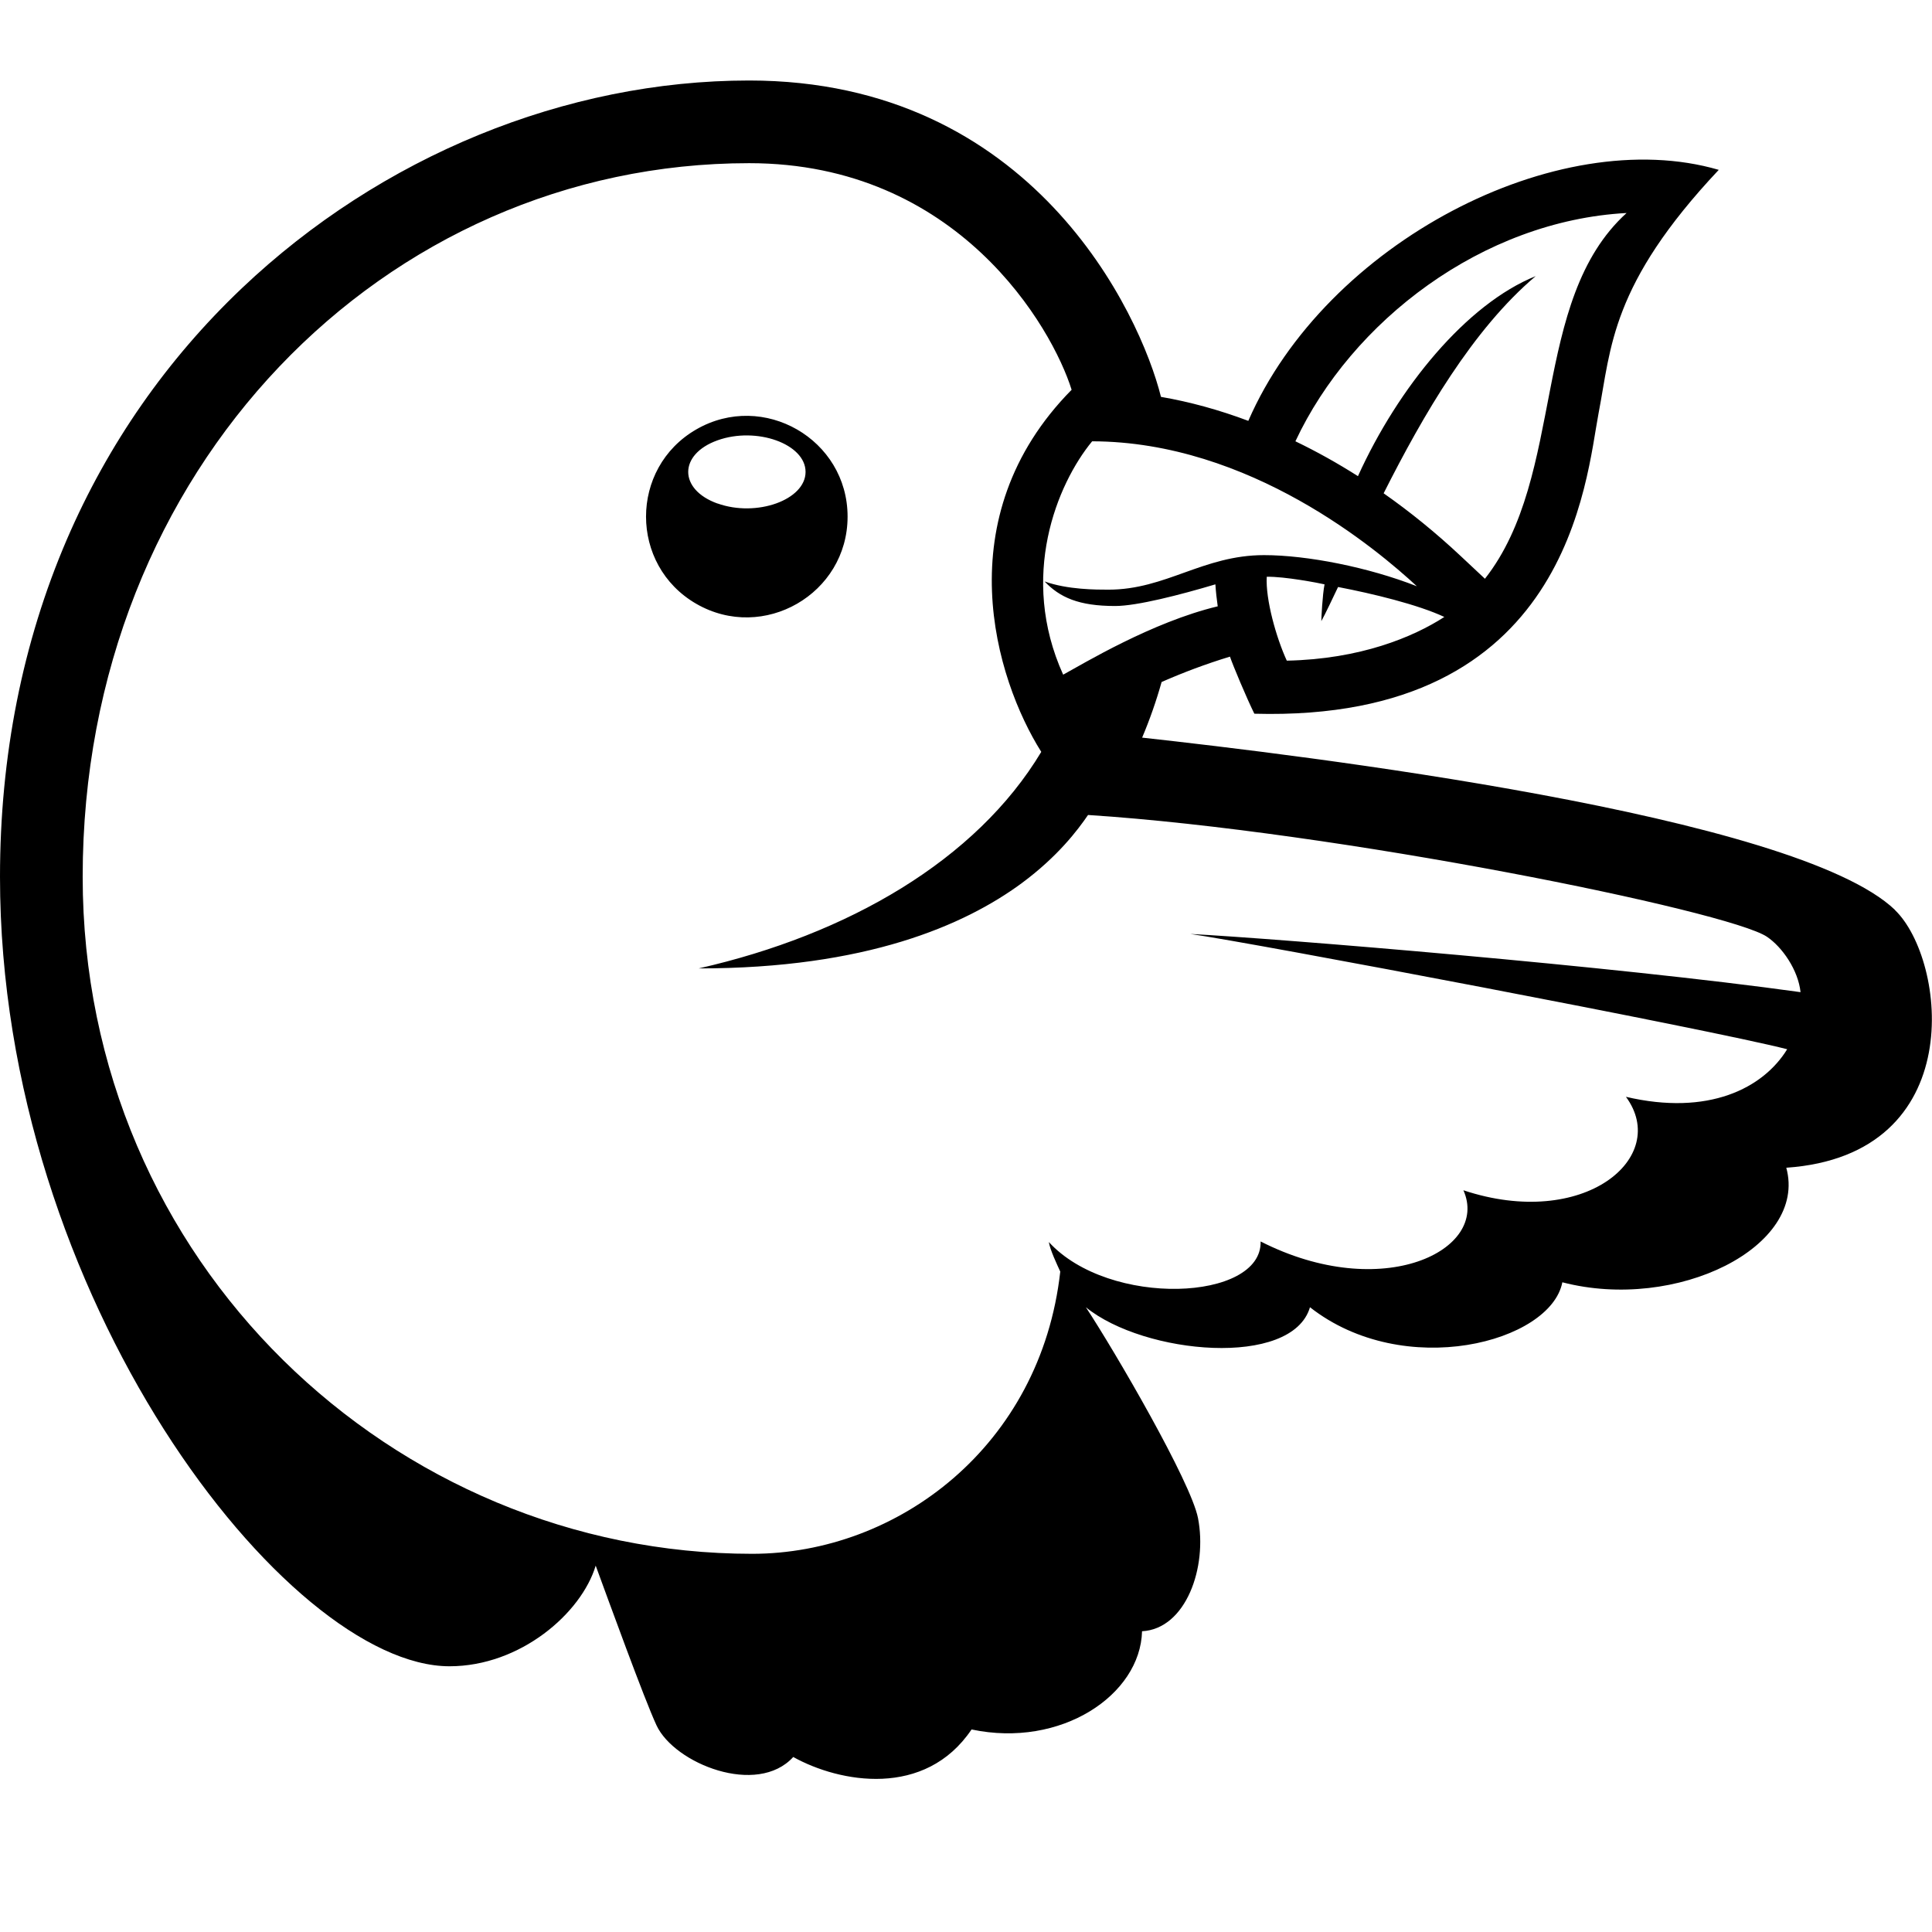
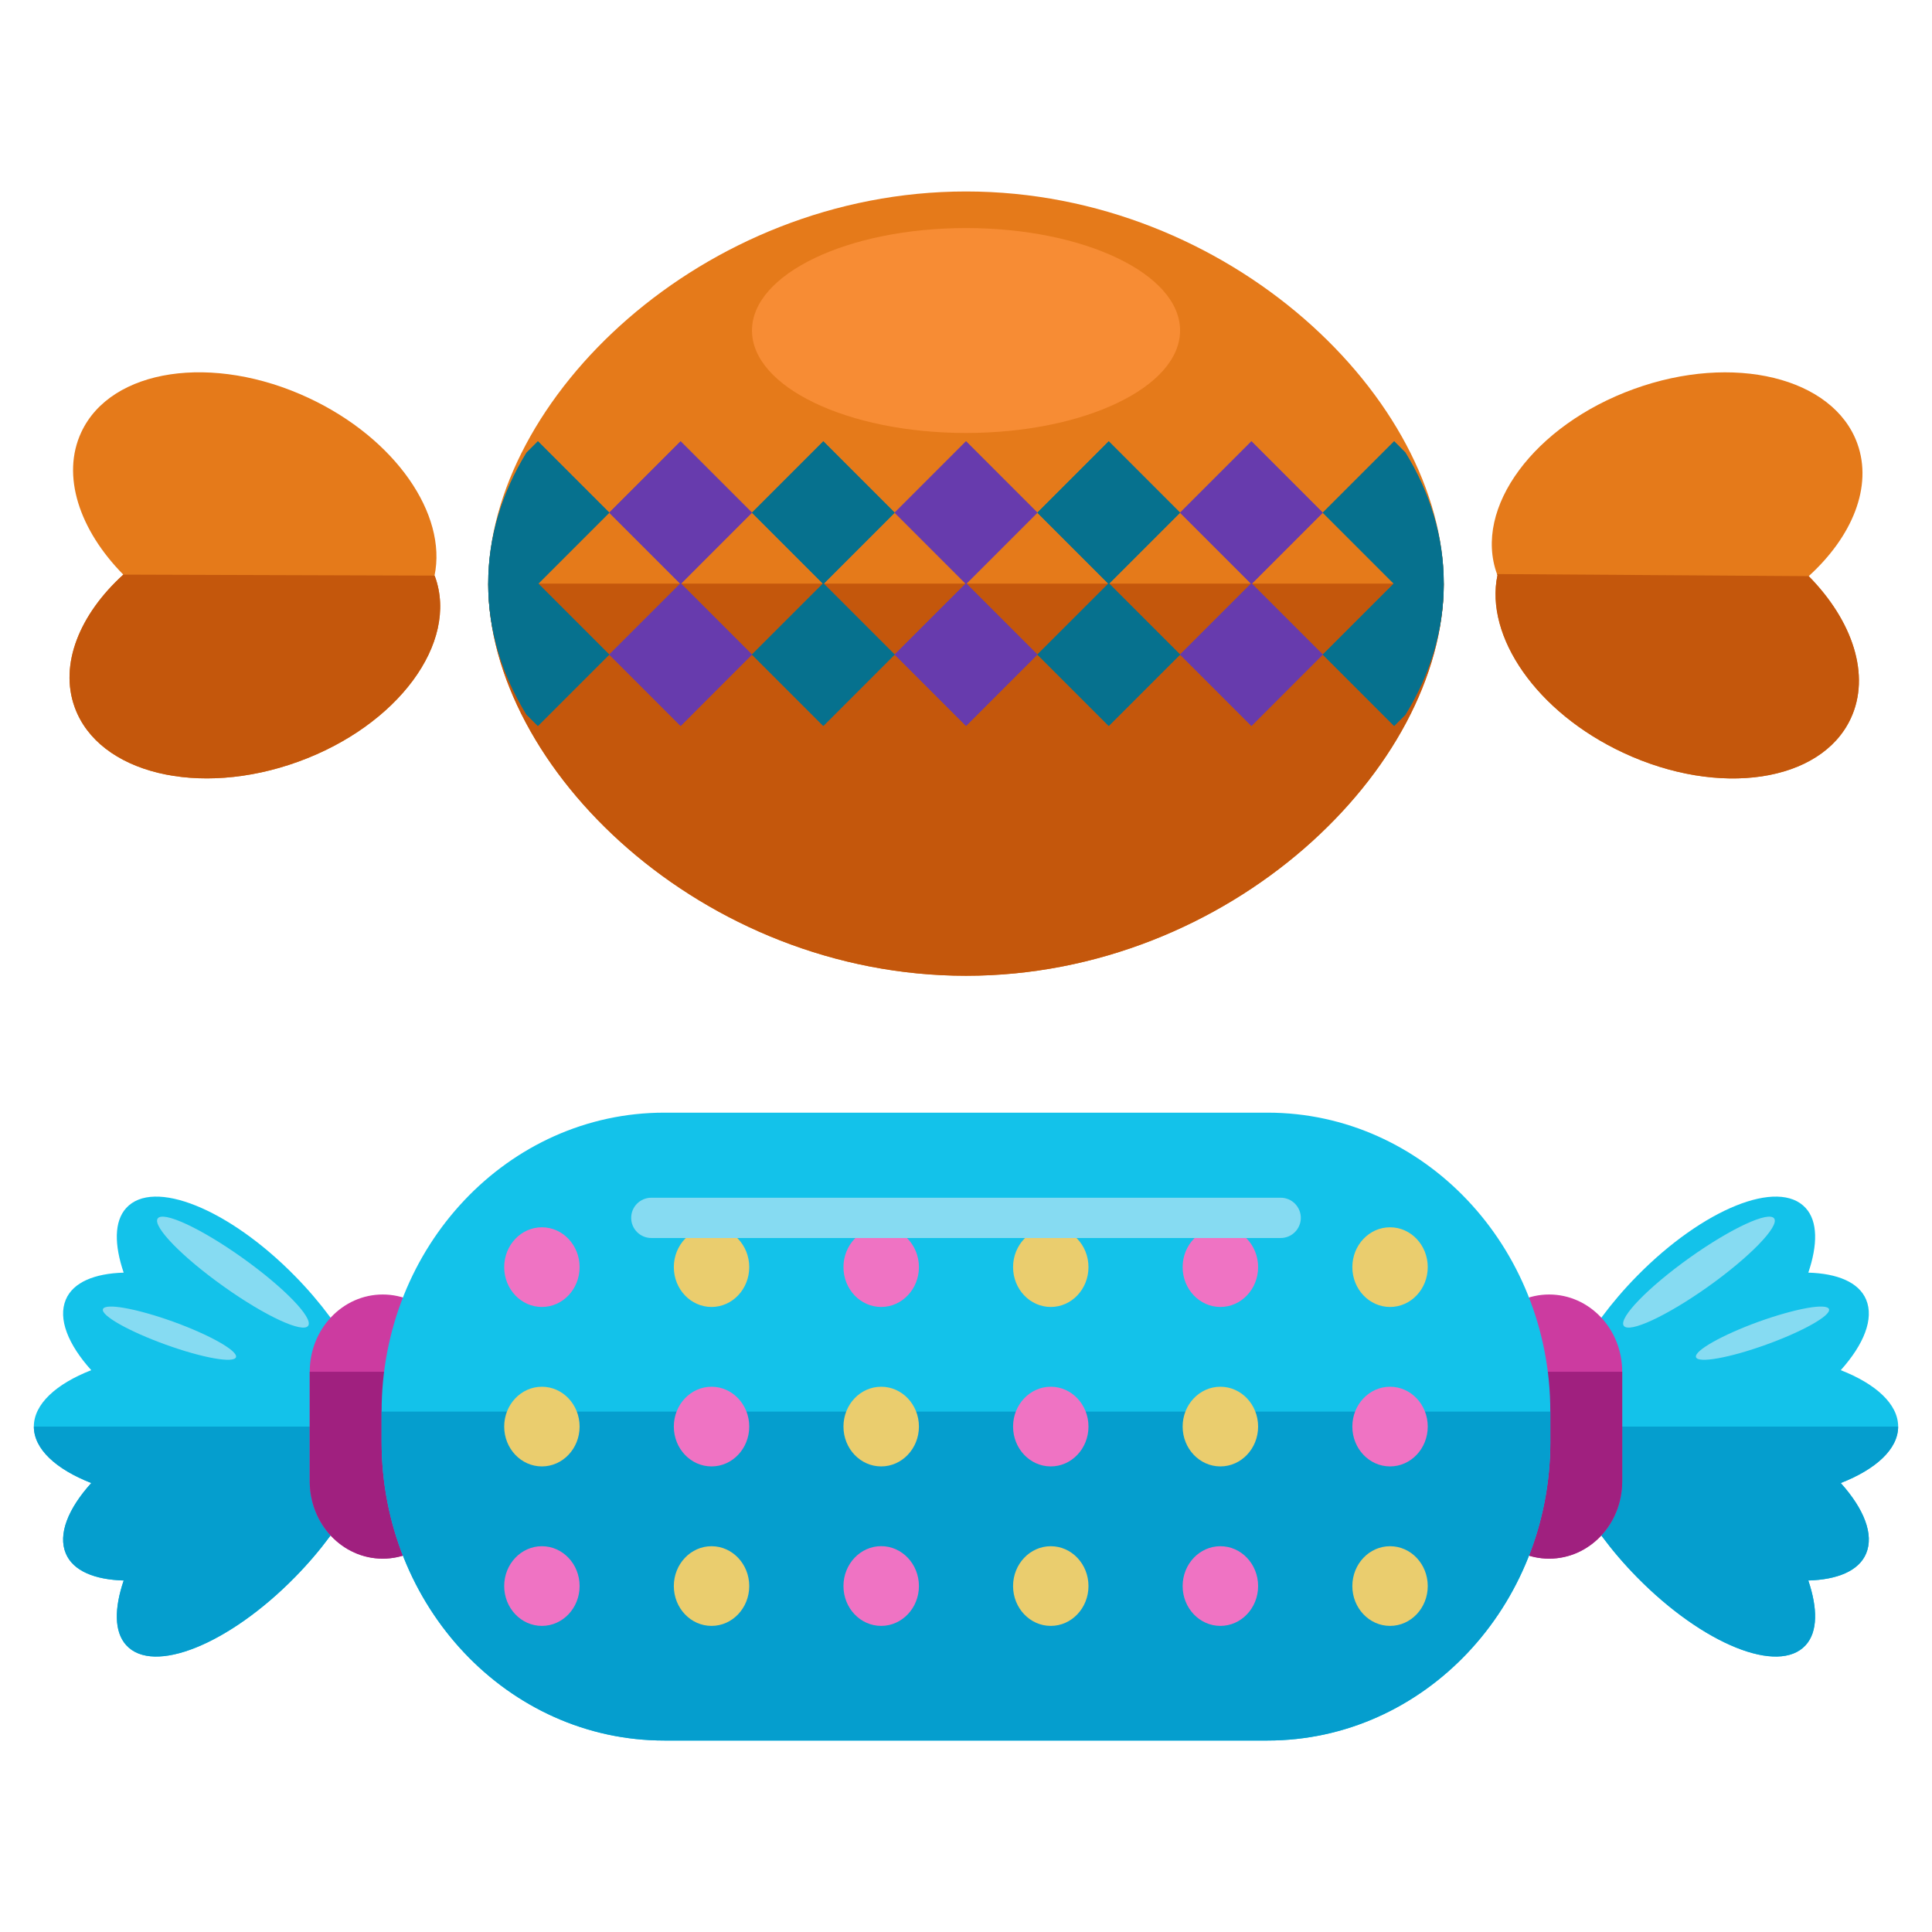
- <svg xmlns="http://www.w3.org/2000/svg" role="img" viewBox="0 0 24 24">
-   <path d="M23.542 11.305c-1.234-1.187-7.407-1.927-9.354-2.142.094-.222.175-.453.242-.691.266-.117.552-.225.849-.315.036.107.207.515.303.709 3.917.108 4.118-2.91 4.277-3.738.156-.808.148-1.59 1.492-3.018-2.001-.584-4.88.904-5.844 3.118-.362-.136-.726-.236-1.085-.298C14.163 3.892 12.823 1 9.306 1c-2.278 0-4.575.941-6.302 2.581-.93.884-1.661 1.932-2.173 3.119C.28 7.981 0 9.391 0 10.892c0 5.227 3.568 9.807 5.584 9.807.88 0 1.638-.659 1.816-1.25.149.406.606 1.665.756 1.985.223.475 1.249.885 1.698.392.577.321 1.638.514 2.215-.342 1.112.235 2.097-.428 2.118-1.22.546-.029.814-.796.695-1.406-.088-.449-1.027-2.063-1.393-2.619.725.59 2.562.756 2.784 0 1.169.917 2.991.436 3.135-.31 1.421.369 3.049-.442 2.782-1.423 2.282-.158 1.99-2.585 1.35-3.201zM17.599 7.282c-.601-.236-1.363-.386-1.897-.386-.757 0-1.219.429-1.932.429-.149 0-.506.001-.794-.102.189.198.423.305.877.305.271 0 .809-.139 1.245-.269.006.092.016.182.029.273-.816.195-1.672.714-1.92.849-.551-1.217-.077-2.368.36-2.899 1.962.004 3.548 1.352 4.032 1.799zm.849-.091l-.3-.281c-.308-.289-.629-.55-.96-.782.492-.975 1.109-2.039 1.889-2.698-.858.346-1.707 1.38-2.208 2.485-.255-.162-.515-.307-.777-.433.699-1.493 2.323-2.739 4.114-2.836-1.199 1.088-.749 3.258-1.76 4.544l.001.001zM15.985 8.207c-.132-.287-.265-.762-.249-1.042.222-.005.65.078.718.094-.026.131-.04.42-.04.457.042-.073.16-.324.208-.424.428.082.991.218 1.32.372-.388.251-1.045.524-1.956.543zm-7.072-1.952c-.485-.174-.485-.611 0-.785.485-.174 1.094.045 1.094.392 0 .348-.609.566-1.094.392zm1.616.162c0-.96-1.046-1.563-1.879-1.083-.833.48-.833 1.687 0 2.167.833.48 1.879-.123 1.879-1.083zm2.783-1.575c-1.565 1.586-.947 3.593-.377 4.498-.81 1.349-2.404 2.27-4.255 2.69 2.078 0 3.3-.535 4.011-1.058.453-.335.699-.664.825-.848 3.081.199 7.959 1.192 8.434 1.513.191.129.388.414.417.688-2.315-.324-6.488-.665-7.58-.723.776.11 6.433 1.181 7.414 1.432-.299.486-.979.831-2.003.591.554.754-.521 1.659-2.019 1.161.33.741-1.003 1.407-2.519.636.019.741-1.881.826-2.631.007.015.097.104.284.142.367-.242 2.163-2.014 3.506-3.829 3.506-4.443 0-8.315-3.61-8.315-8.411 0-5.076 3.752-8.864 8.279-8.864 2.594 0 3.765 2.042 4.006 2.815z" />
+ <svg xmlns="http://www.w3.org/2000/svg" width="66" height="66">
+   <path fill="#E57A1A" d="M49.321 19.938c0 6.294-7.309 13.396-16.32 13.396-9.014 0-16.322-7.102-16.322-13.396S23.987 6.541 33.001 6.541c9.012 0 16.32 7.103 16.32 13.397z" />
+   <path fill="#C4570C" d="M49.321 19.938c0 6.294-7.309 13.396-16.32 13.396-9.014 0-16.322-7.102-16.322-13.396" />
+   <path fill="#E57A1A" d="M14.86 19.699c-.004-.013-.012-.023-.016-.035.438-2.093-1.334-4.682-4.295-6.067-3.275-1.531-6.754-1.011-7.771 1.166-.693 1.479-.068 3.343 1.434 4.867-1.488 1.354-2.193 3.062-1.66 4.532.818 2.259 4.236 3.092 7.635 1.859 3.4-1.232 5.492-4.06 4.673-6.322z" />
+   <path fill="#C4570C" d="M4.212 19.63c-1.488 1.354-2.193 3.062-1.66 4.532.818 2.259 4.236 3.092 7.635 1.859 3.4-1.232 5.492-4.061 4.674-6.322-.004-.013-.012-.023-.016-.035" />
+   <path fill="#E57A1A" d="M51.14 19.611c.004.014.01.024.016.037-.439 2.094 1.334 4.682 4.293 6.065 3.275 1.533 6.754 1.012 7.773-1.164.693-1.479.068-3.343-1.434-4.867 1.49-1.354 2.193-3.062 1.66-4.533-.818-2.258-4.238-3.093-7.635-1.859-3.402 1.232-5.494 4.062-4.673 6.321z" />
+   <path fill="#C4570C" d="M51.14 19.611c.004.014.01.024.016.037-.439 2.094 1.334 4.682 4.293 6.065 3.275 1.533 6.754 1.012 7.773-1.164.693-1.479.068-3.343-1.434-4.867" />
+   <g>
+     <path fill="#06718E" d="M18.376 15.076l-.391.391c-.84 1.373-1.307 2.883-1.307 4.471s.467 3.099 1.307 4.472l.391.39 2.438-2.438-2.424-2.424 2.424-2.424-2.438-2.438z" />
+     <path fill="#673BAD" d="M25.688 17.514l-2.437-2.438-2.438 2.438 2.424 2.424-2.424 2.423 2.438 2.438 2.437-2.438-2.423-2.423z" />
+     <path fill="#06718E" d="M30.563 17.514l-2.437-2.438-2.438 2.438 2.424 2.424-2.424 2.423 2.438 2.438 2.437-2.438-2.423-2.423z" />
+     <path fill="#673BAD" d="M35.438 17.514l-2.437-2.438-2.438 2.438 2.424 2.424-2.424 2.423 2.438 2.438 2.437-2.438-2.423-2.423z" />
+     <path fill="#06718E" d="M40.313 17.514l-2.437-2.438-2.438 2.438 2.424 2.424-2.424 2.423 2.438 2.438 2.437-2.438-2.423-2.423z" />
+     <path fill="#673BAD" d="M45.188 17.514l-2.437-2.438-2.438 2.438 2.424 2.424-2.424 2.423 2.438 2.438 2.437-2.438-2.423-2.423z" />
+     <path fill="#06718E" d="M48.009 15.46l-.383-.384-2.438 2.438 2.424 2.424-2.424 2.424 2.438 2.438.383-.384c.844-1.375 1.312-2.888 1.312-4.478s-.468-3.103-1.312-4.478z" />
+   </g>
+   <g>
+     <path fill="#06718E" d="M18.376 15.076l-.391.391c-.84 1.373-1.307 2.883-1.307 4.471s.467 3.099 1.307 4.472l.391.39 2.438-2.438-2.424-2.424 2.424-2.424-2.438-2.438z" />
+     <path fill="#673BAD" d="M25.688 17.514l-2.437-2.438-2.438 2.438 2.424 2.424-2.424 2.423 2.438 2.438 2.437-2.438-2.423-2.423z" />
+     <path fill="#06718E" d="M30.563 17.514l-2.437-2.438-2.438 2.438 2.424 2.424-2.424 2.423 2.438 2.438 2.437-2.438-2.423-2.423z" />
+     <path fill="#673BAD" d="M35.438 17.514l-2.437-2.438-2.438 2.438 2.424 2.424-2.424 2.423 2.438 2.438 2.437-2.438-2.423-2.423z" />
+     <path fill="#06718E" d="M40.313 17.514l-2.437-2.438-2.438 2.438 2.424 2.424-2.424 2.423 2.438 2.438 2.437-2.438-2.423-2.423z" />
+     <path fill="#673BAD" d="M45.188 17.514l-2.437-2.438-2.438 2.438 2.424 2.424-2.424 2.423 2.438 2.438 2.437-2.438-2.423-2.423z" />
+     <path fill="#06718E" d="M48.009 15.46l-.383-.384-2.438 2.438 2.424 2.424-2.424 2.424 2.438 2.438.383-.384c.844-1.375 1.312-2.888 1.312-4.478s-.468-3.103-1.312-4.478z" />
+   </g>
+   <ellipse cx="33.001" cy="11.291" fill="#F78C34" rx="7.312" ry="3.5" />
+   <g>
+     <path fill="#13C2EA" d="M10.075 43.59c-2.256-2.297-4.84-3.34-5.764-2.322-.416.457-.408 1.262-.086 2.207-.99.029-1.727.326-1.977.922-.275.656.078 1.531.869 2.41-1.199.469-1.961 1.158-1.961 1.928s.762 1.459 1.961 1.928c-.791.877-1.145 1.752-.869 2.408.25.596.986.893 1.977.922-.322.947-.33 1.75.086 2.209.924 1.016 3.508-.025 5.764-2.322 1.783-1.816 2.814-3.859 2.719-5.145.096-1.286-.936-3.331-2.719-5.145z" />
+     <path fill="#059ECE" d="M1.157 48.734c0 .77.762 1.459 1.961 1.928-.791.877-1.145 1.752-.869 2.408.25.596.986.893 1.977.922-.322.947-.33 1.75.086 2.209.924 1.016 3.508-.025 5.764-2.322 1.783-1.816 2.814-3.859 2.719-5.145" />
+     <path fill="#86DBF2" d="M10.53 45.287c-.174.273-1.467-.326-2.885-1.336-1.422-1.01-2.434-2.051-2.26-2.322.176-.273 1.467.324 2.887 1.334 1.422 1.012 2.432 2.051 2.258 2.324zM8.062 46.363c-.07.217-1.146.025-2.4-.428-1.256-.453-2.217-.994-2.146-1.211.07-.219 1.143-.025 2.4.426 1.251.454 2.214.996 2.146 1.213z" />
+     <path fill="#13C2EA" d="M55.923 43.59c2.258-2.297 4.838-3.34 5.762-2.322.418.457.41 1.262.09 2.207.988.029 1.725.326 1.975.922.275.656-.078 1.531-.867 2.41 1.199.469 1.961 1.158 1.961 1.928s-.762 1.459-1.961 1.928c.789.877 1.143 1.752.867 2.408-.25.596-.986.893-1.975.922.32.947.328 1.75-.09 2.209-.924 1.016-3.504-.025-5.762-2.322-1.785-1.816-2.814-3.859-2.721-5.145-.094-1.286.936-3.331 2.721-5.145z" />
+     <path fill="#059ECE" d="M64.843 48.734c0 .77-.762 1.459-1.961 1.928.789.877 1.143 1.752.867 2.408-.25.596-.986.893-1.975.922.32.947.328 1.75-.09 2.209-.924 1.016-3.504-.025-5.762-2.322-1.785-1.816-2.814-3.859-2.721-5.145" />
+     <path fill="#86DBF2" d="M55.468 45.287c.174.273 1.465-.326 2.887-1.336 1.418-1.01 2.43-2.051 2.256-2.322-.174-.273-1.467.324-2.887 1.334-1.418 1.012-2.43 2.051-2.256 2.324zM57.938 46.363c.07.217 1.143.025 2.398-.428 1.254-.453 2.217-.994 2.146-1.211-.07-.219-1.143-.025-2.4.426-1.251.454-2.214.996-2.144 1.213z" />
+     <g>
+       <path fill="#CC3BA0" d="M15.571 50.605c0 1.459-1.117 2.641-2.496 2.641-1.377 0-2.494-1.182-2.494-2.641v-3.744c0-1.457 1.117-2.639 2.494-2.639 1.379 0 2.496 1.182 2.496 2.639v3.744z" />
+       <path fill="#A0207F" d="M15.571 46.861v3.744c0 1.459-1.117 2.641-2.496 2.641-1.377 0-2.494-1.182-2.494-2.641v-3.744" />
+       <g>
+         <path fill="#CC3BA0" d="M55.417 50.605c0 1.459-1.117 2.641-2.496 2.641-1.375 0-2.494-1.182-2.494-2.641v-3.744c0-1.457 1.119-2.639 2.494-2.639 1.379 0 2.496 1.182 2.496 2.639v3.744z" />
+         <path fill="#A0207F" d="M55.417 46.861v3.744c0 1.459-1.117 2.641-2.496 2.641-1.375 0-2.494-1.182-2.494-2.641v-3.744" />
+       </g>
+     </g>
+     <path fill="#13C2EA" d="M52.962 49.244c0 5.641-4.326 10.215-9.66 10.215H22.694c-5.334 0-9.658-4.574-9.658-10.215v-1.021c0-5.641 4.324-10.213 9.658-10.213h20.607c5.334 0 9.66 4.572 9.66 10.213v1.021z" />
+     <path fill="#059ECE" d="M52.962 48.223v1.021c0 5.641-4.326 10.215-9.66 10.215H22.694c-5.334 0-9.658-4.574-9.658-10.215v-1.021" />
+     <g>
+       <ellipse cx="18.512" cy="43.287" fill="#EF73C3" rx="1.288" ry="1.361" />
+       <ellipse cx="24.307" cy="43.287" fill="#EACD6E" rx="1.288" ry="1.361" />
+       <path fill="#EF73C3" d="M31.392 43.287c0 .752-.58 1.361-1.289 1.361-.713 0-1.289-.609-1.289-1.361s.576-1.363 1.289-1.363c.709 0 1.289.611 1.289 1.363z" />
+       <ellipse cx="35.896" cy="43.287" fill="#EACD6E" rx="1.288" ry="1.361" />
+       <ellipse cx="41.69" cy="43.287" fill="#EF73C3" rx="1.289" ry="1.361" />
+       <ellipse cx="47.486" cy="43.287" fill="#EACD6E" rx="1.288" ry="1.361" />
+       <g>
+         <ellipse cx="18.512" cy="48.734" fill="#EACD6E" rx="1.288" ry="1.361" />
+         <ellipse cx="24.307" cy="48.734" fill="#EF73C3" rx="1.288" ry="1.361" />
+         <path fill="#EACD6E" d="M31.392 48.734c0 .752-.58 1.361-1.289 1.361-.713 0-1.289-.609-1.289-1.361 0-.754.576-1.361 1.289-1.361.709 0 1.289.607 1.289 1.361z" />
+         <ellipse cx="35.896" cy="48.734" fill="#EF73C3" rx="1.288" ry="1.361" />
+         <ellipse cx="41.69" cy="48.734" fill="#EACD6E" rx="1.289" ry="1.361" />
+         <ellipse cx="47.486" cy="48.734" fill="#EF73C3" rx="1.288" ry="1.361" />
+       </g>
+       <g>
+         <ellipse cx="18.512" cy="54.182" fill="#EF73C3" rx="1.288" ry="1.361" />
+         <ellipse cx="24.307" cy="54.182" fill="#EACD6E" rx="1.288" ry="1.361" />
+         <path fill="#EF73C3" d="M31.392 54.182c0 .752-.58 1.361-1.289 1.361-.713 0-1.289-.609-1.289-1.361s.576-1.363 1.289-1.363c.709-.001 1.289.611 1.289 1.363z" />
+         <ellipse cx="35.896" cy="54.182" fill="#EACD6E" rx="1.288" ry="1.361" />
+         <ellipse cx="41.69" cy="54.182" fill="#EF73C3" rx="1.289" ry="1.361" />
+         <ellipse cx="47.486" cy="54.182" fill="#EACD6E" rx="1.288" ry="1.361" />
+       </g>
+     </g>
+   </g>
+   <path fill="#86DBF2" d="M44.438 41.604a.688.688 0 0 1-.688.688h-21.5a.688.688 0 1 1 0-1.376h21.5c.38 0 .688.309.688.688z" />
</svg>
